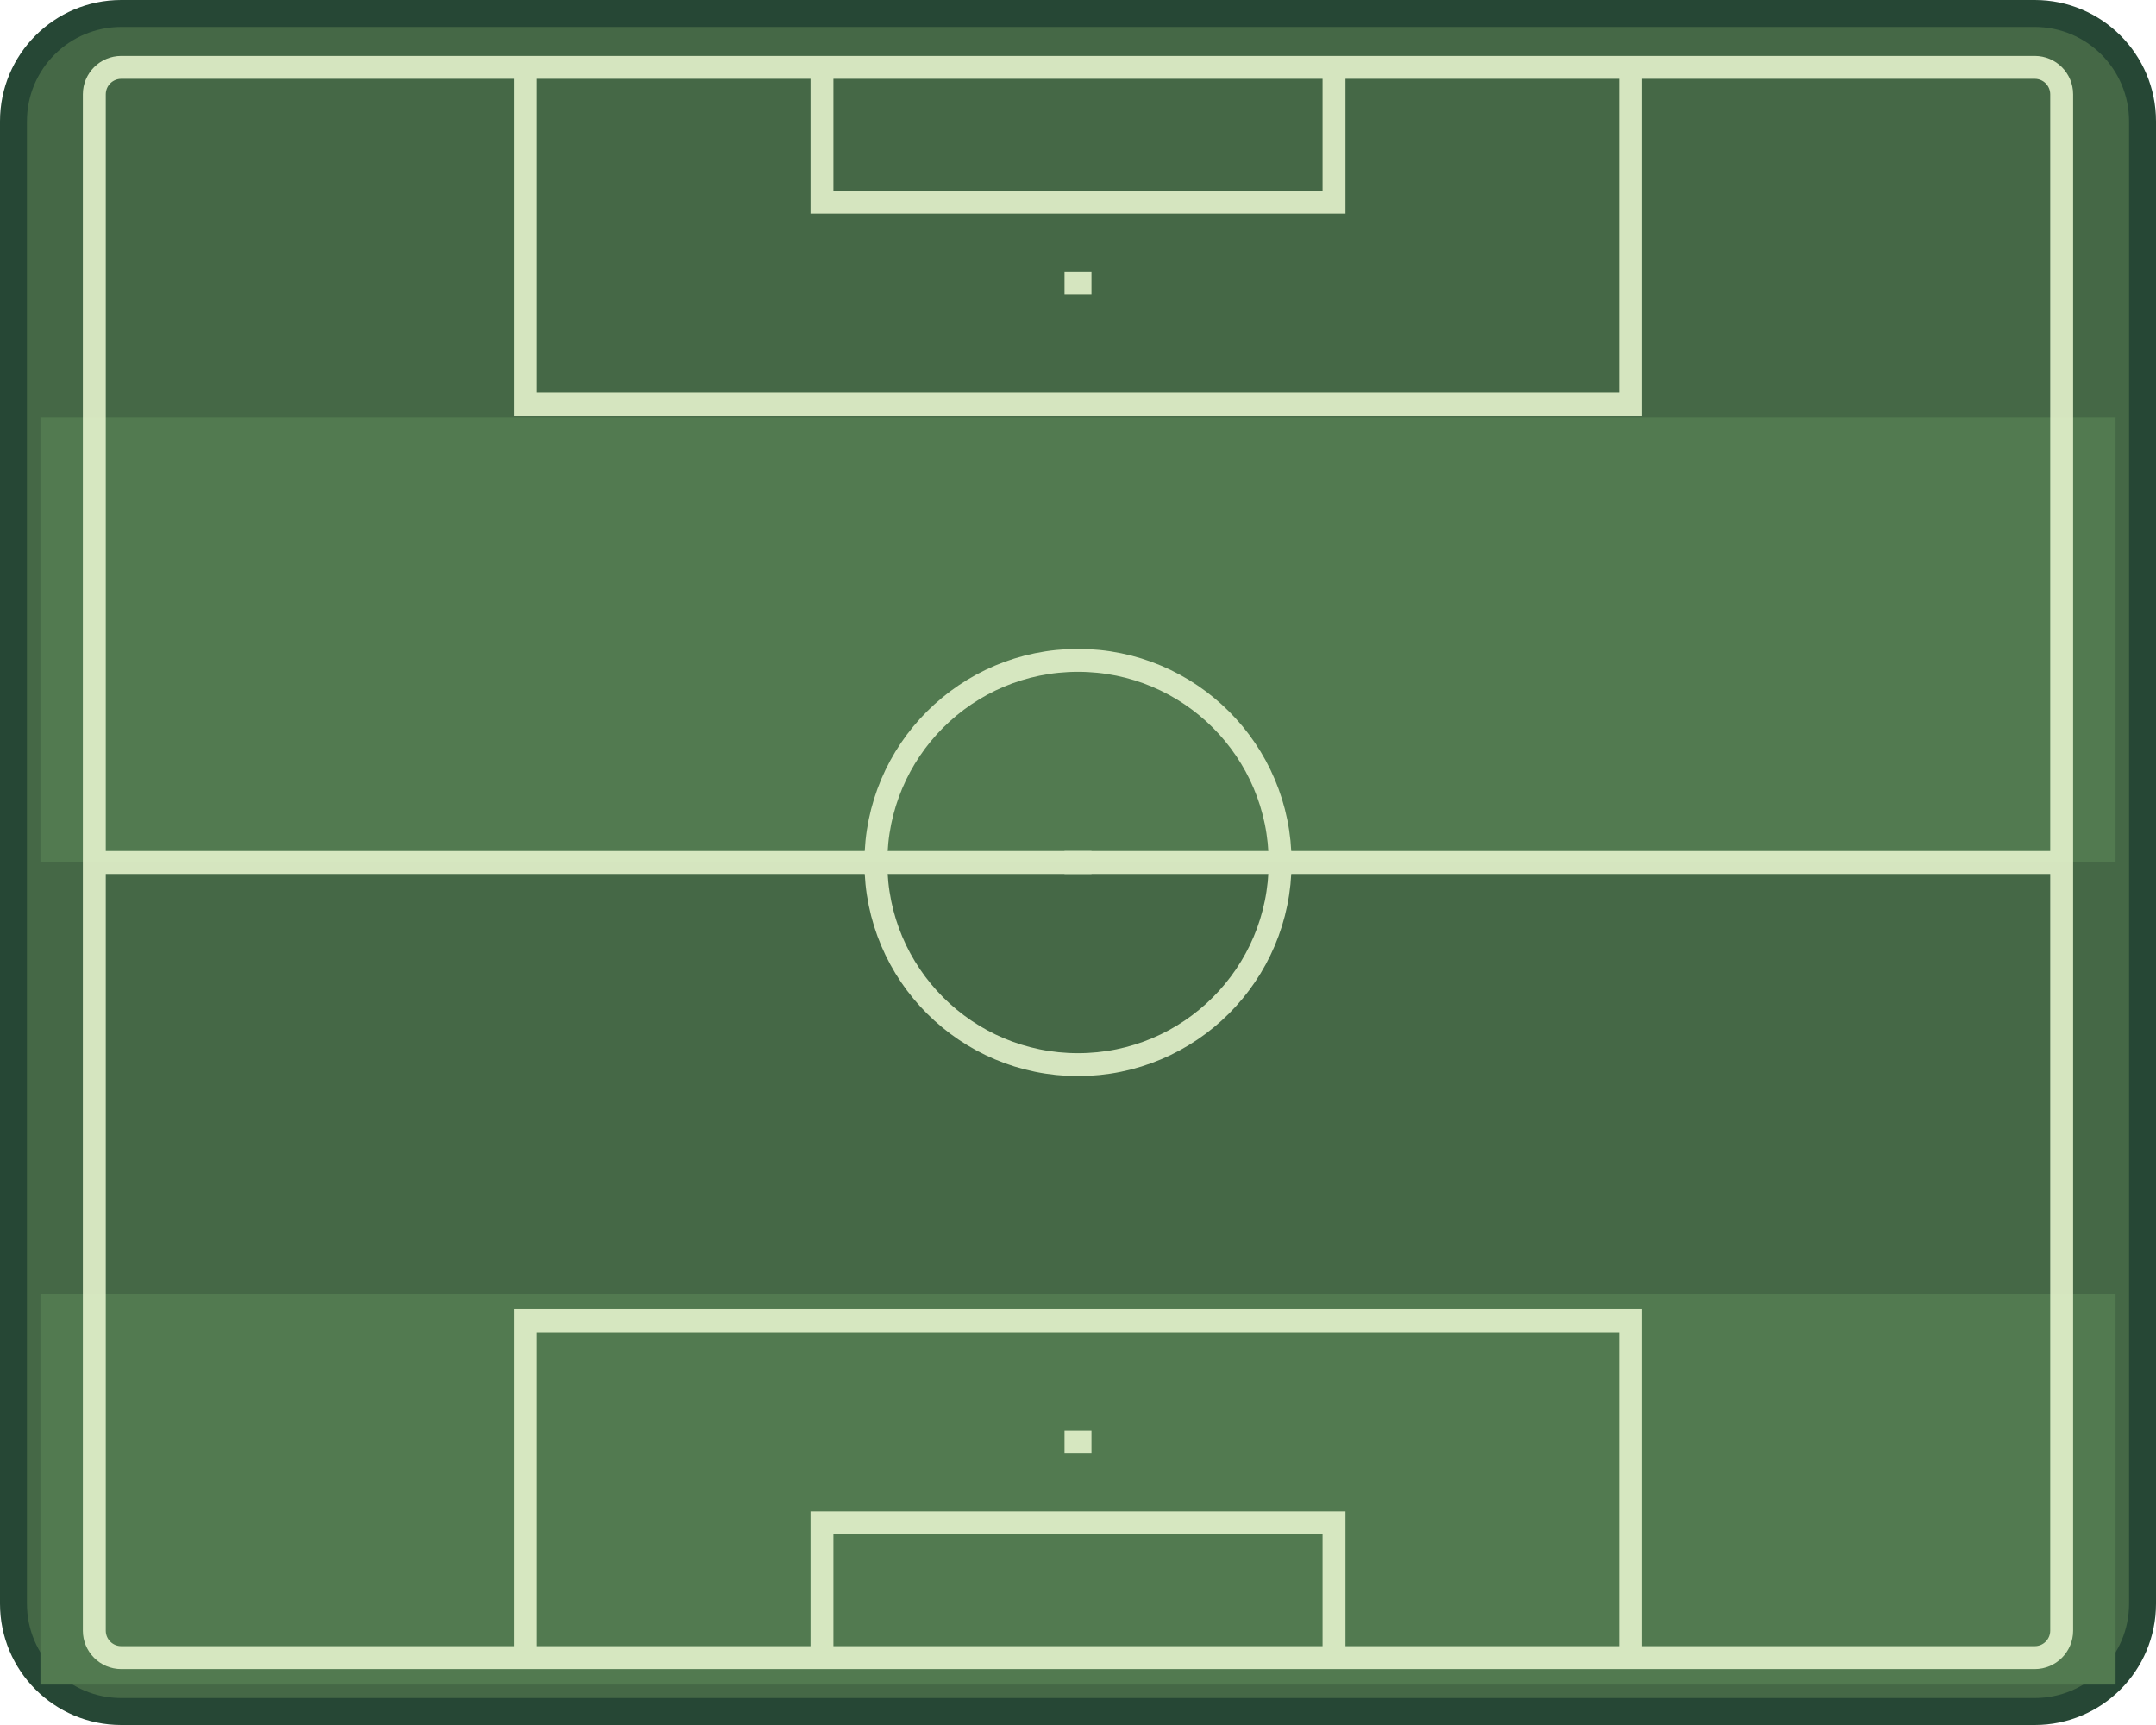
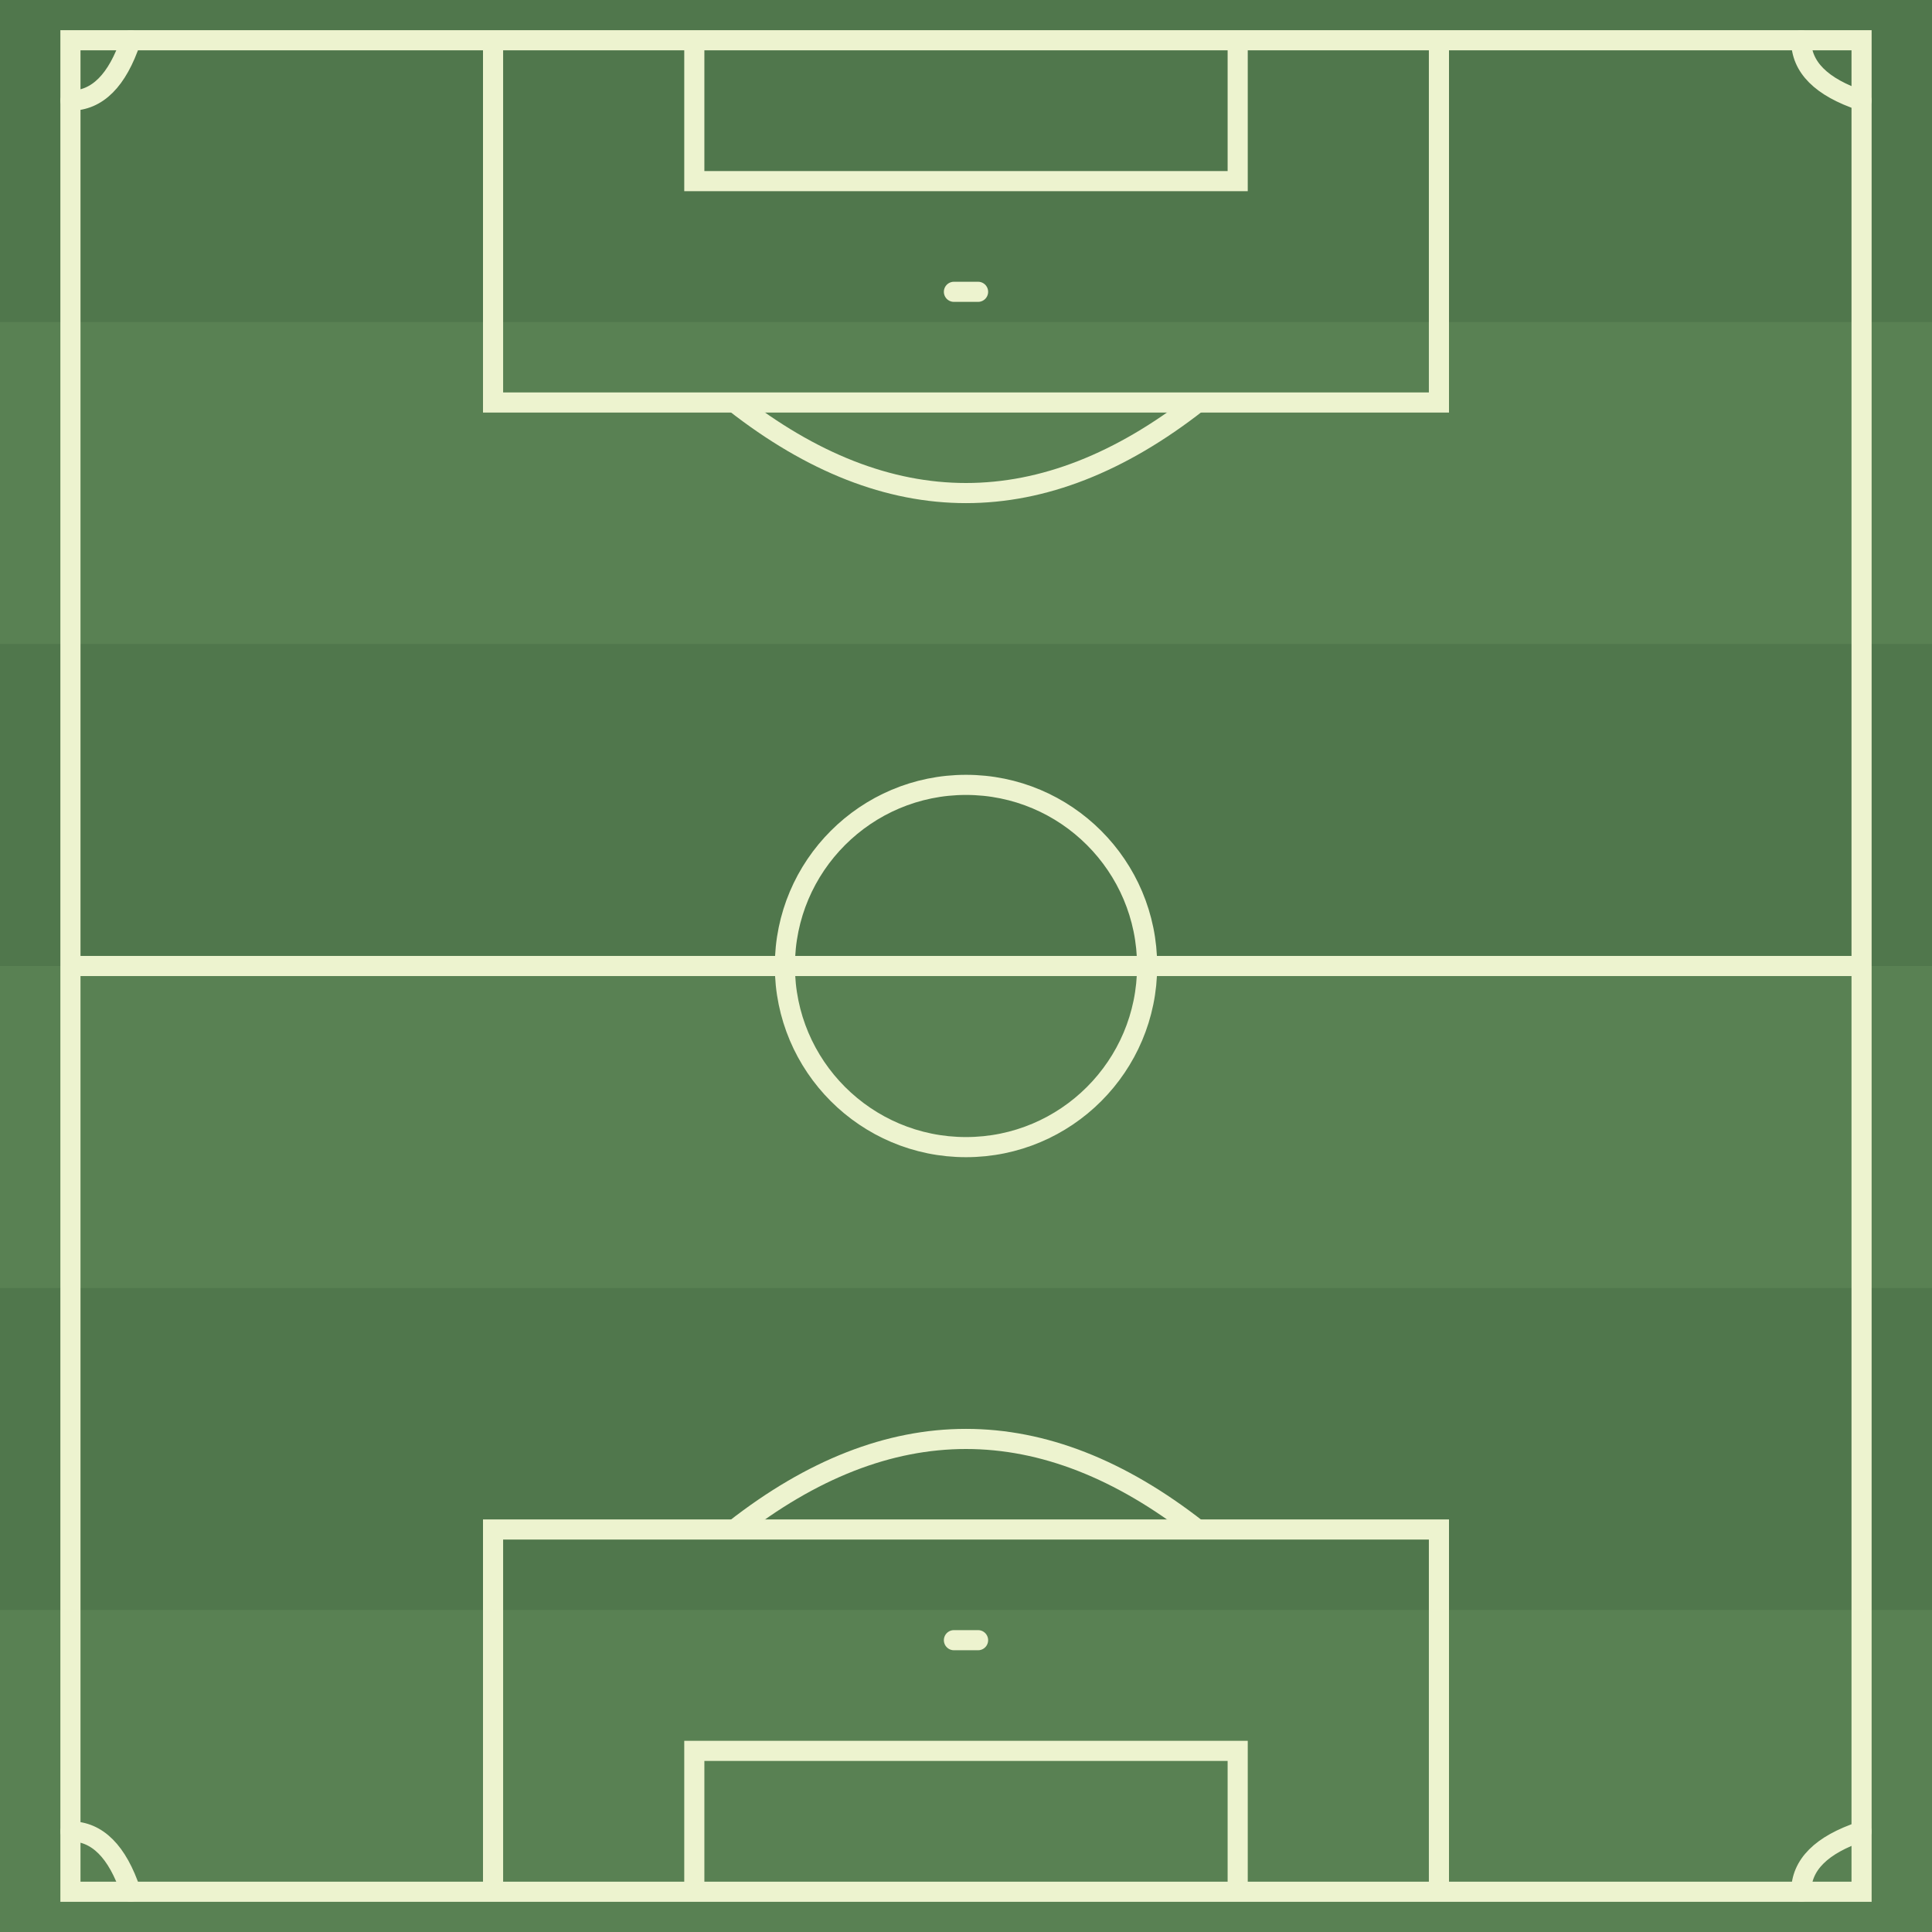
- <svg xmlns="http://www.w3.org/2000/svg" viewBox="0 0 160 128">
-   <rect x="1" y="1" width="158" height="126" rx="8" fill="#456846" stroke="#264735" stroke-width="2" />
-   <path d="M3 31h154v33H3zm0 65h154v29H3z" fill="#527a50" />
-   <g fill="none" stroke="#e4f3cc" stroke-width="1.7" opacity=".9">
-     <rect x="7" y="5" width="146" height="118" rx="2" />
-     <path d="M7 64h146M39 5v25h82V5M61 5v10h38V5m22 118V98H39v25m60 0v-10H61v10" />
-     <circle cx="80" cy="64" r="15" />
-     <path d="M79 64h2m-2-43h2m-2 86h2" />
+ <svg xmlns="http://www.w3.org/2000/svg" viewBox="0 0 192 192">
+   <rect width="192" height="192" fill="#598153" />
+   <path d="M0 0h192v32H0zm0 64h192v32H0zm0 64h192v32H0z" fill="#50774c" />
+   <g fill="none" stroke="#edf3cf" stroke-width="2">
+     <path d="M7 4h178v184H7zM7 96h178" />
+     <path d="M49 4v36h94V4m-74 0v14h54V4m20 184v-36H49v36m20 0v-14h54v14" />
+     <path d="M73 40q23 18 46 0m-46 112q23-18 46 0" />
+     <circle cx="96" cy="96" r="18" />
+     <path d="M94.8 96h2.4m-2.4-67h2.4m-2.4 134h2.4M7 10q4 0 6-6m166 0q0 4 6 6M7 182q4 0 6 6m166 0q0-4 6-6" stroke-linecap="round" />
  </g>
</svg>
